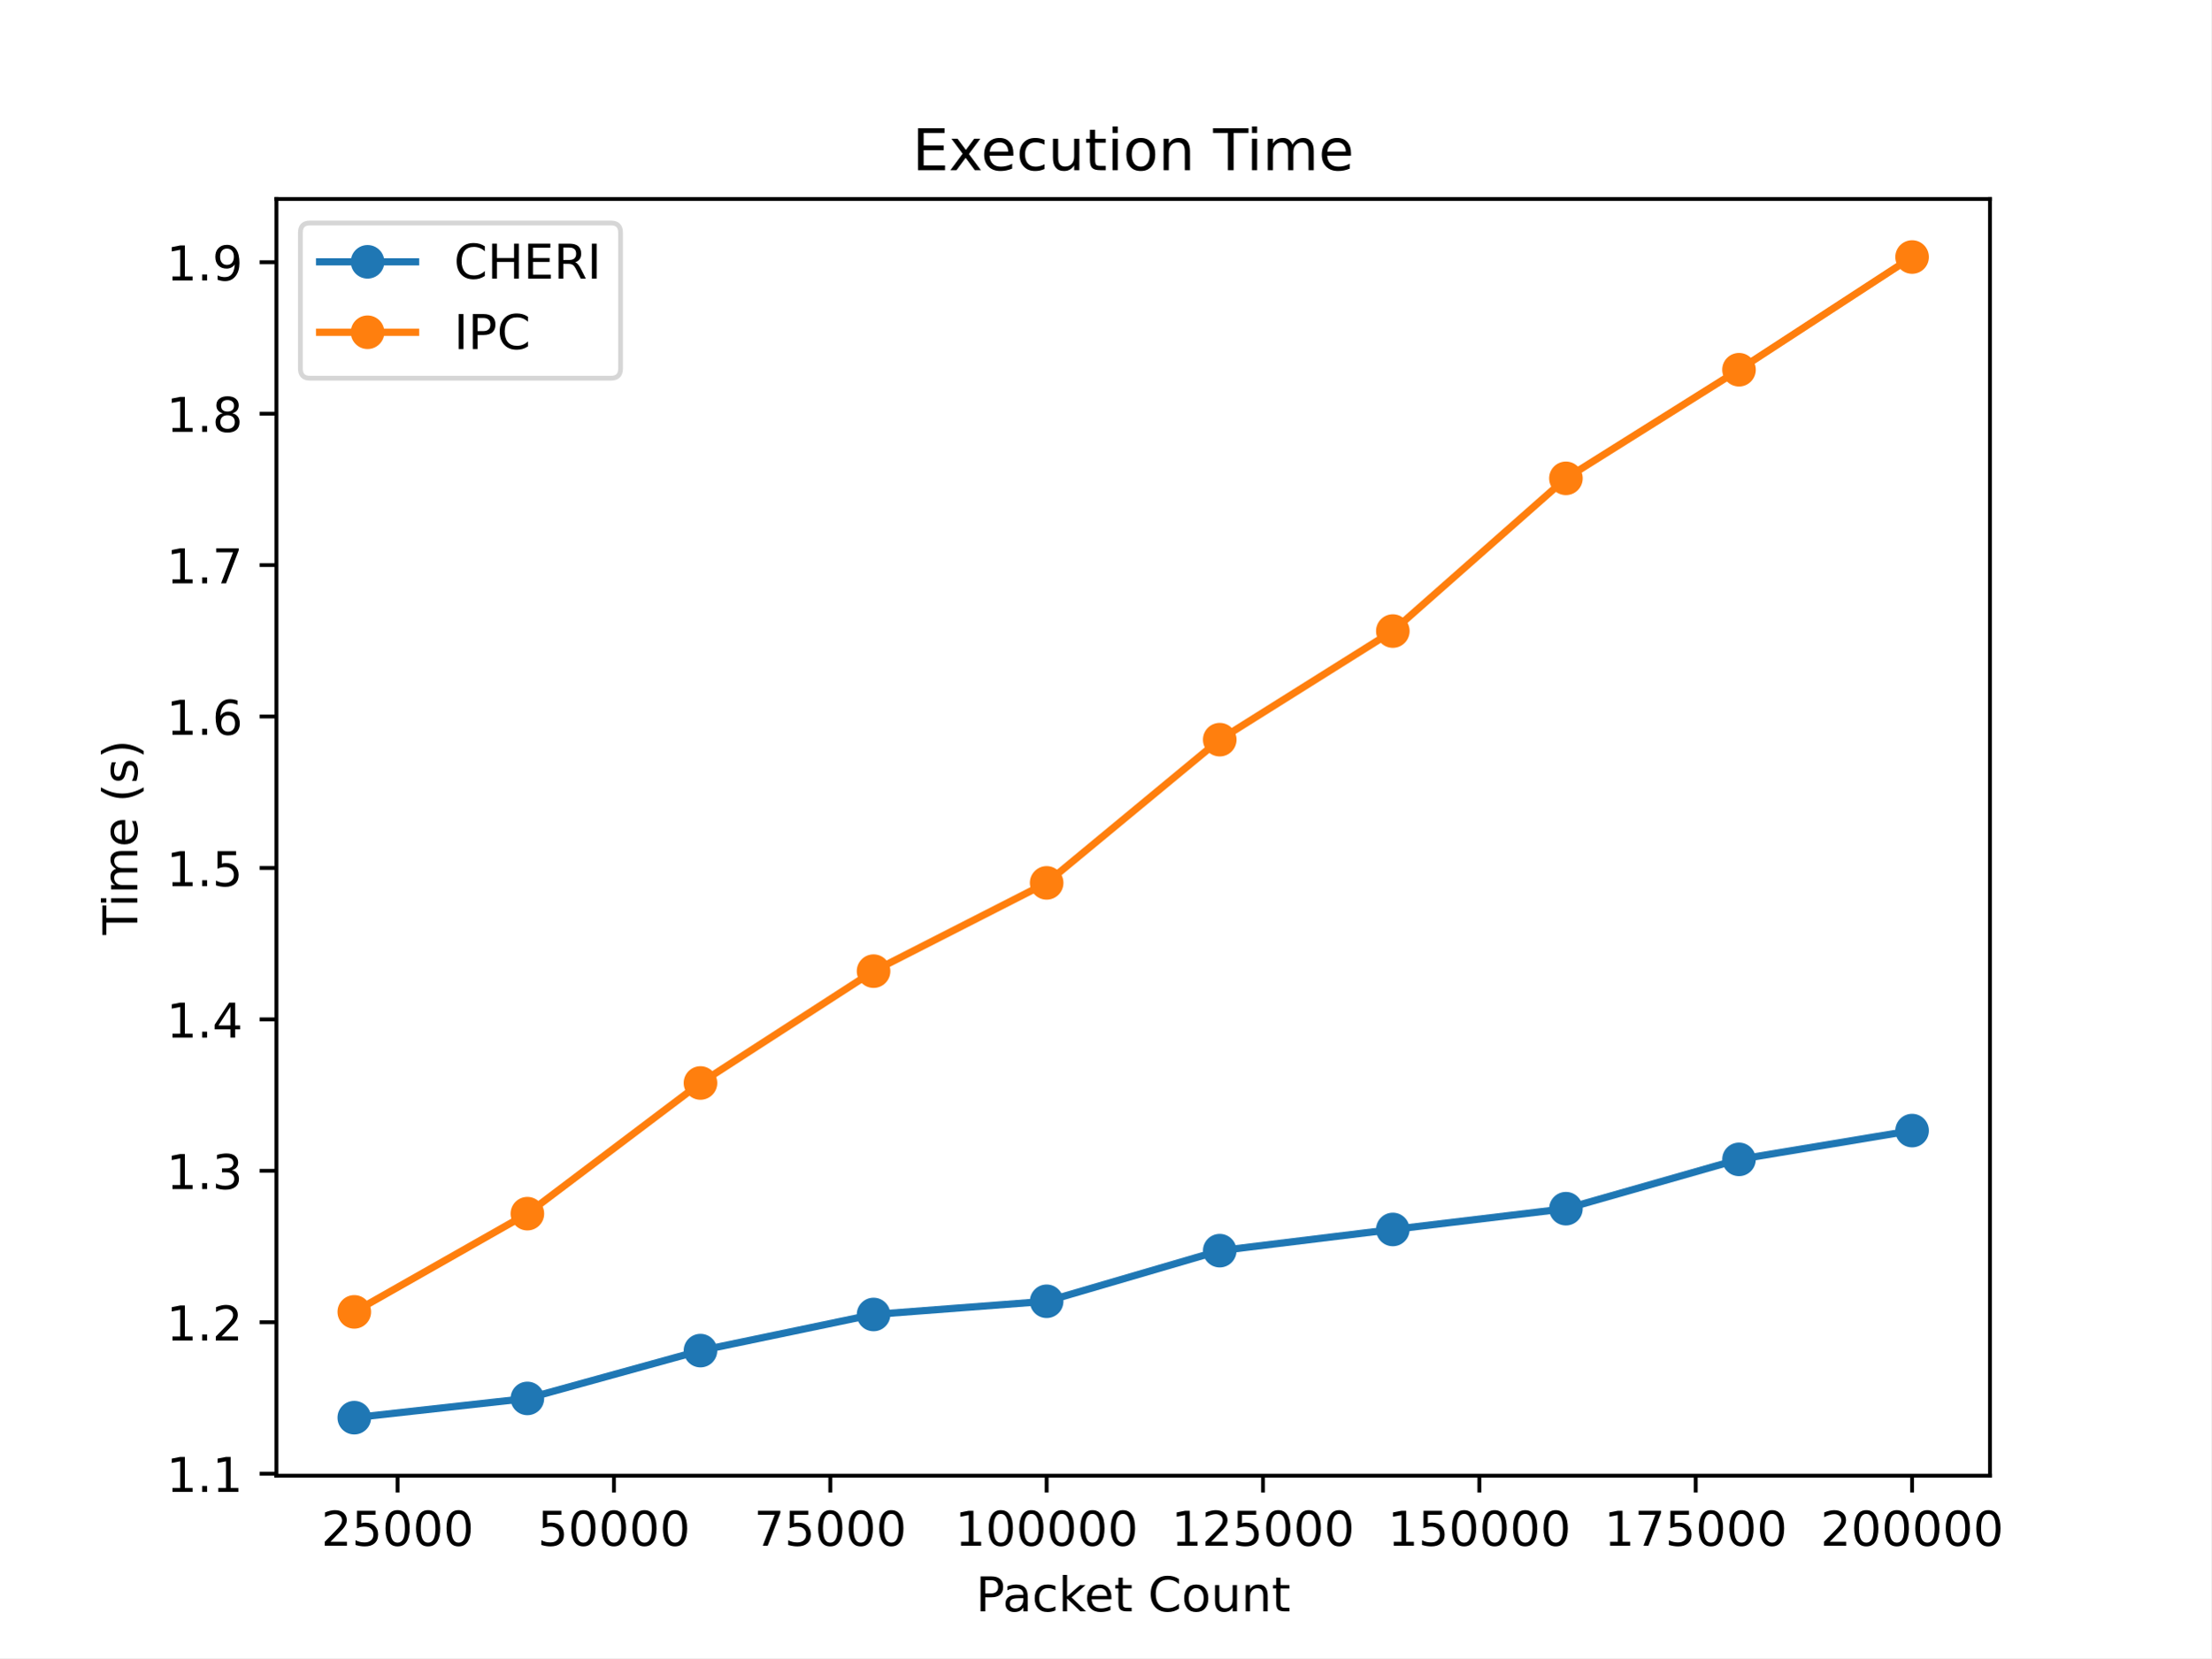
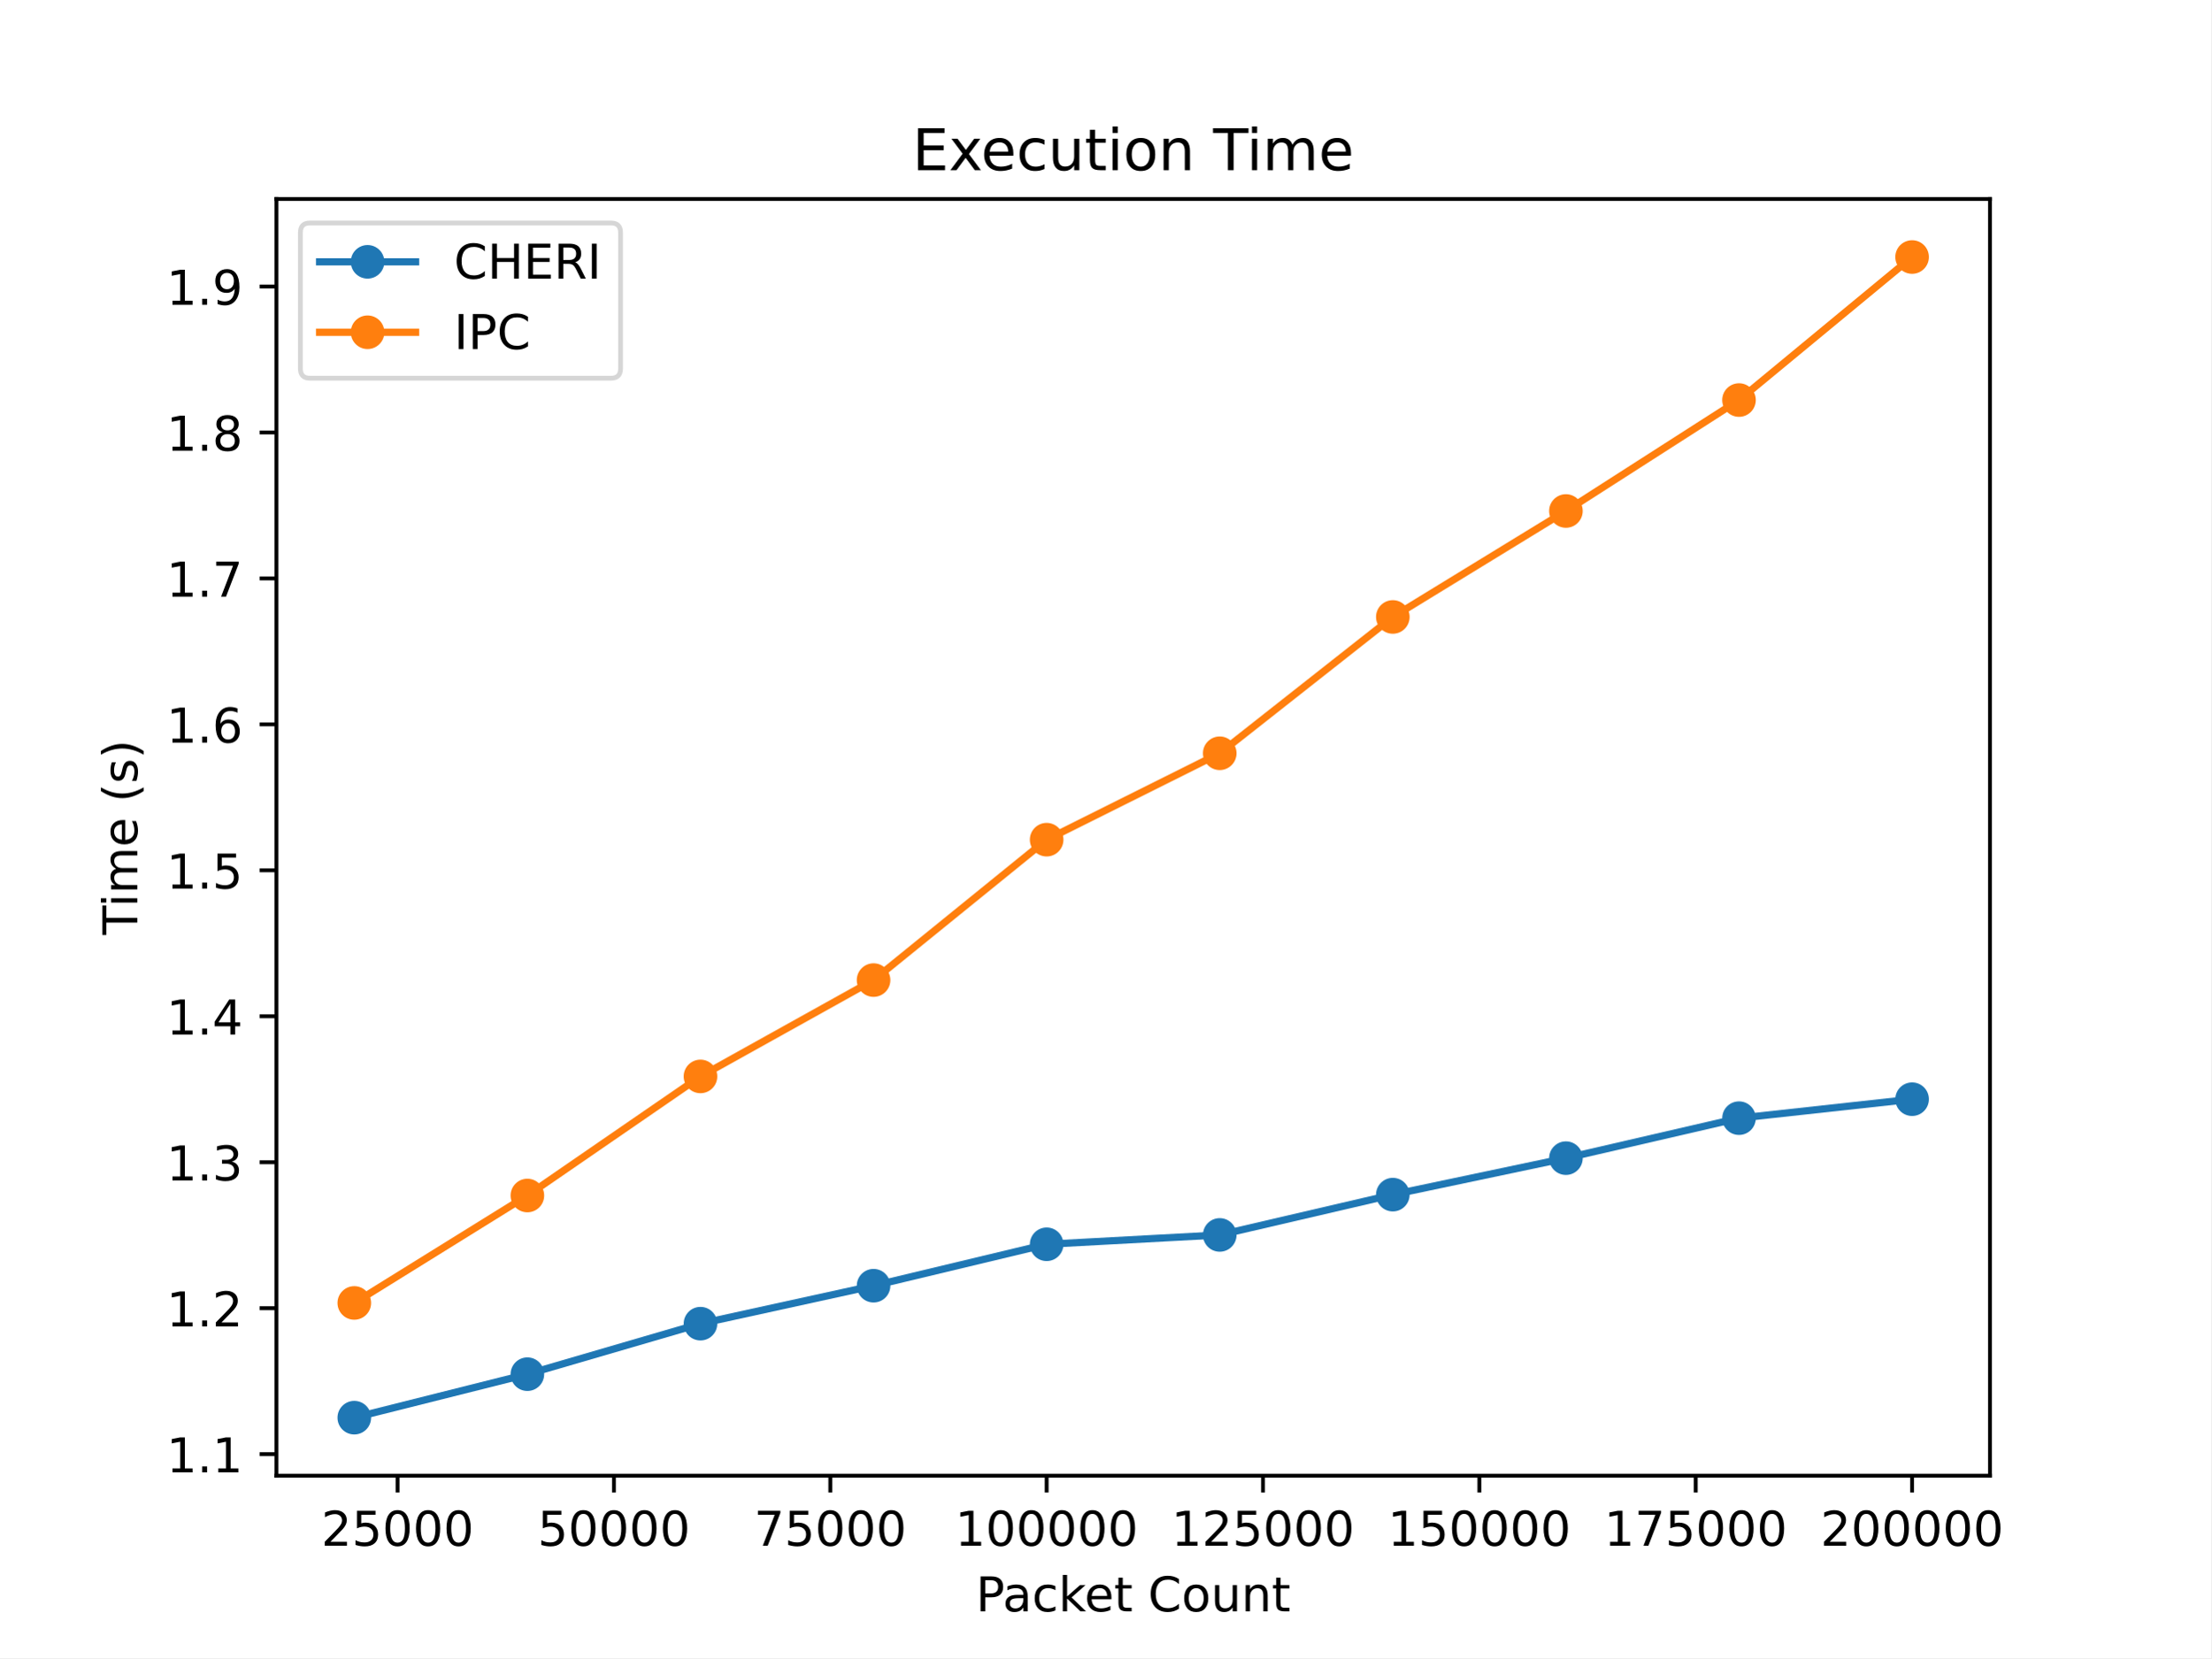
<svg xmlns="http://www.w3.org/2000/svg" xmlns:xlink="http://www.w3.org/1999/xlink" height="345.6pt" version="1.1" viewBox="0 0 460.8 345.6" width="460.8pt">
  <defs>
    <style type="text/css">*{stroke-linecap:butt;stroke-linejoin:round;}</style>
  </defs>
  <g id="figure_1">
    <g id="patch_1">
      <path d="M 0 345.6  L 460.8 345.6  L 460.8 0  L 0 0  z " style="fill:#ffffff;" />
    </g>
    <g id="axes_1">
      <g id="patch_2">
        <path d="M 57.6 307.584  L 414.72 307.584  L 414.72 41.472  L 57.6 41.472  z " style="fill:#ffffff;" />
      </g>
      <g id="matplotlib.axis_1">
        <g id="xtick_1">
          <g id="line2d_1">
            <defs>
-               <path d="M 0 0  L 0 3.5  " id="m4b63c10cb5" style="stroke:#000000;stroke-width:0.8;" />
+               <path d="M 0 0  L 0 3.5  " id="m9753f04a75" style="stroke:#000000;stroke-width:0.8;" />
            </defs>
            <g>
-               <use style="stroke:#000000;stroke-width:0.8;" x="82.851" xlink:href="#m4b63c10cb5" y="307.584" />
+               <use style="stroke:#000000;stroke-width:0.8;" x="82.851" xlink:href="#m9753f04a75" y="307.584" />
            </g>
          </g>
          <g id="text_1">
            <g transform="translate(66.94466 322.1824)scale(0.1 -0.1)">
              <defs>
                <path d="M 1228 531  L 3431 531  L 3431 0  L 469 0  L 469 531  Q 828 903 1448 1529  Q 2069 2156 2228 2338  Q 2531 2678 2651 2914  Q 2772 3150 2772 3378  Q 2772 3750 2511 3984  Q 2250 4219 1831 4219  Q 1534 4219 1204 4116  Q 875 4013 500 3803  L 500 4441  Q 881 4594 1212 4672  Q 1544 4750 1819 4750  Q 2544 4750 2975 4387  Q 3406 4025 3406 3419  Q 3406 3131 3298 2873  Q 3191 2616 2906 2266  Q 2828 2175 2409 1742  Q 1991 1309 1228 531  z " id="DejaVuSans-32" transform="scale(0.015625)" />
                <path d="M 691 4666  L 3169 4666  L 3169 4134  L 1269 4134  L 1269 2991  Q 1406 3038 1543 3061  Q 1681 3084 1819 3084  Q 2600 3084 3056 2656  Q 3513 2228 3513 1497  Q 3513 744 3044 326  Q 2575 -91 1722 -91  Q 1428 -91 1123 -41  Q 819 9 494 109  L 494 744  Q 775 591 1075 516  Q 1375 441 1709 441  Q 2250 441 2565 725  Q 2881 1009 2881 1497  Q 2881 1984 2565 2268  Q 2250 2553 1709 2553  Q 1456 2553 1204 2497  Q 953 2441 691 2322  L 691 4666  z " id="DejaVuSans-35" transform="scale(0.015625)" />
                <path d="M 2034 4250  Q 1547 4250 1301 3770  Q 1056 3291 1056 2328  Q 1056 1369 1301 889  Q 1547 409 2034 409  Q 2525 409 2770 889  Q 3016 1369 3016 2328  Q 3016 3291 2770 3770  Q 2525 4250 2034 4250  z M 2034 4750  Q 2819 4750 3233 4129  Q 3647 3509 3647 2328  Q 3647 1150 3233 529  Q 2819 -91 2034 -91  Q 1250 -91 836 529  Q 422 1150 422 2328  Q 422 3509 836 4129  Q 1250 4750 2034 4750  z " id="DejaVuSans-30" transform="scale(0.015625)" />
              </defs>
              <use xlink:href="#DejaVuSans-32" />
              <use x="63.623" xlink:href="#DejaVuSans-35" />
              <use x="127.246" xlink:href="#DejaVuSans-30" />
              <use x="190.869" xlink:href="#DejaVuSans-30" />
              <use x="254.492" xlink:href="#DejaVuSans-30" />
            </g>
          </g>
        </g>
        <g id="xtick_2">
          <g id="line2d_2">
            <g>
-               <use style="stroke:#000000;stroke-width:0.8;" x="127.942" xlink:href="#m4b63c10cb5" y="307.584" />
+               <use style="stroke:#000000;stroke-width:0.8;" x="127.942" xlink:href="#m9753f04a75" y="307.584" />
            </g>
          </g>
          <g id="text_2">
            <g transform="translate(112.0356 322.1824)scale(0.1 -0.1)">
              <use xlink:href="#DejaVuSans-35" />
              <use x="63.623" xlink:href="#DejaVuSans-30" />
              <use x="127.246" xlink:href="#DejaVuSans-30" />
              <use x="190.869" xlink:href="#DejaVuSans-30" />
              <use x="254.492" xlink:href="#DejaVuSans-30" />
            </g>
          </g>
        </g>
        <g id="xtick_3">
          <g id="line2d_3">
            <g>
-               <use style="stroke:#000000;stroke-width:0.8;" x="173.033" xlink:href="#m4b63c10cb5" y="307.584" />
+               <use style="stroke:#000000;stroke-width:0.8;" x="173.033" xlink:href="#m9753f04a75" y="307.584" />
            </g>
          </g>
          <g id="text_3">
            <g transform="translate(157.1265 322.1824)scale(0.1 -0.1)">
              <defs>
                <path d="M 525 4666  L 3525 4666  L 3525 4397  L 1831 0  L 1172 0  L 2766 4134  L 525 4134  L 525 4666  z " id="DejaVuSans-37" transform="scale(0.015625)" />
              </defs>
              <use xlink:href="#DejaVuSans-37" />
              <use x="63.623" xlink:href="#DejaVuSans-35" />
              <use x="127.246" xlink:href="#DejaVuSans-30" />
              <use x="190.869" xlink:href="#DejaVuSans-30" />
              <use x="254.492" xlink:href="#DejaVuSans-30" />
            </g>
          </g>
        </g>
        <g id="xtick_4">
          <g id="line2d_4">
            <g>
-               <use style="stroke:#000000;stroke-width:0.8;" x="218.124" xlink:href="#m4b63c10cb5" y="307.584" />
+               <use style="stroke:#000000;stroke-width:0.8;" x="218.124" xlink:href="#m9753f04a75" y="307.584" />
            </g>
          </g>
          <g id="text_4">
            <g transform="translate(199.0361 322.1824)scale(0.1 -0.1)">
              <defs>
                <path d="M 794 531  L 1825 531  L 1825 4091  L 703 3866  L 703 4441  L 1819 4666  L 2450 4666  L 2450 531  L 3481 531  L 3481 0  L 794 0  L 794 531  z " id="DejaVuSans-31" transform="scale(0.015625)" />
              </defs>
              <use xlink:href="#DejaVuSans-31" />
              <use x="63.623" xlink:href="#DejaVuSans-30" />
              <use x="127.246" xlink:href="#DejaVuSans-30" />
              <use x="190.869" xlink:href="#DejaVuSans-30" />
              <use x="254.492" xlink:href="#DejaVuSans-30" />
              <use x="318.115" xlink:href="#DejaVuSans-30" />
            </g>
          </g>
        </g>
        <g id="xtick_5">
          <g id="line2d_5">
            <g>
-               <use style="stroke:#000000;stroke-width:0.8;" x="263.215" xlink:href="#m4b63c10cb5" y="307.584" />
+               <use style="stroke:#000000;stroke-width:0.8;" x="263.215" xlink:href="#m9753f04a75" y="307.584" />
            </g>
          </g>
          <g id="text_5">
            <g transform="translate(244.127 322.1824)scale(0.1 -0.1)">
              <use xlink:href="#DejaVuSans-31" />
              <use x="63.623" xlink:href="#DejaVuSans-32" />
              <use x="127.246" xlink:href="#DejaVuSans-35" />
              <use x="190.869" xlink:href="#DejaVuSans-30" />
              <use x="254.492" xlink:href="#DejaVuSans-30" />
              <use x="318.115" xlink:href="#DejaVuSans-30" />
            </g>
          </g>
        </g>
        <g id="xtick_6">
          <g id="line2d_6">
            <g>
-               <use style="stroke:#000000;stroke-width:0.8;" x="308.305" xlink:href="#m4b63c10cb5" y="307.584" />
+               <use style="stroke:#000000;stroke-width:0.8;" x="308.305" xlink:href="#m9753f04a75" y="307.584" />
            </g>
          </g>
          <g id="text_6">
            <g transform="translate(289.218 322.1824)scale(0.1 -0.1)">
              <use xlink:href="#DejaVuSans-31" />
              <use x="63.623" xlink:href="#DejaVuSans-35" />
              <use x="127.246" xlink:href="#DejaVuSans-30" />
              <use x="190.869" xlink:href="#DejaVuSans-30" />
              <use x="254.492" xlink:href="#DejaVuSans-30" />
              <use x="318.115" xlink:href="#DejaVuSans-30" />
            </g>
          </g>
        </g>
        <g id="xtick_7">
          <g id="line2d_7">
            <g>
-               <use style="stroke:#000000;stroke-width:0.8;" x="353.396" xlink:href="#m4b63c10cb5" y="307.584" />
+               <use style="stroke:#000000;stroke-width:0.8;" x="353.396" xlink:href="#m9753f04a75" y="307.584" />
            </g>
          </g>
          <g id="text_7">
            <g transform="translate(334.3089 322.1824)scale(0.1 -0.1)">
              <use xlink:href="#DejaVuSans-31" />
              <use x="63.623" xlink:href="#DejaVuSans-37" />
              <use x="127.246" xlink:href="#DejaVuSans-35" />
              <use x="190.869" xlink:href="#DejaVuSans-30" />
              <use x="254.492" xlink:href="#DejaVuSans-30" />
              <use x="318.115" xlink:href="#DejaVuSans-30" />
            </g>
          </g>
        </g>
        <g id="xtick_8">
          <g id="line2d_8">
            <g>
-               <use style="stroke:#000000;stroke-width:0.8;" x="398.487" xlink:href="#m4b63c10cb5" y="307.584" />
+               <use style="stroke:#000000;stroke-width:0.8;" x="398.487" xlink:href="#m9753f04a75" y="307.584" />
            </g>
          </g>
          <g id="text_8">
            <g transform="translate(379.3998 322.1824)scale(0.1 -0.1)">
              <use xlink:href="#DejaVuSans-32" />
              <use x="63.623" xlink:href="#DejaVuSans-30" />
              <use x="127.246" xlink:href="#DejaVuSans-30" />
              <use x="190.869" xlink:href="#DejaVuSans-30" />
              <use x="254.492" xlink:href="#DejaVuSans-30" />
              <use x="318.115" xlink:href="#DejaVuSans-30" />
            </g>
          </g>
        </g>
        <g id="text_9">
          <g transform="translate(203.3686 335.8606)scale(0.1 -0.1)">
            <defs>
              <path d="M 1259 4147  L 1259 2394  L 2053 2394  Q 2494 2394 2734 2622  Q 2975 2850 2975 3272  Q 2975 3691 2734 3919  Q 2494 4147 2053 4147  L 1259 4147  z M 628 4666  L 2053 4666  Q 2838 4666 3239 4311  Q 3641 3956 3641 3272  Q 3641 2581 3239 2228  Q 2838 1875 2053 1875  L 1259 1875  L 1259 0  L 628 0  L 628 4666  z " id="DejaVuSans-50" transform="scale(0.015625)" />
              <path d="M 2194 1759  Q 1497 1759 1228 1600  Q 959 1441 959 1056  Q 959 750 1161 570  Q 1363 391 1709 391  Q 2188 391 2477 730  Q 2766 1069 2766 1631  L 2766 1759  L 2194 1759  z M 3341 1997  L 3341 0  L 2766 0  L 2766 531  Q 2569 213 2275 61  Q 1981 -91 1556 -91  Q 1019 -91 701 211  Q 384 513 384 1019  Q 384 1609 779 1909  Q 1175 2209 1959 2209  L 2766 2209  L 2766 2266  Q 2766 2663 2505 2880  Q 2244 3097 1772 3097  Q 1472 3097 1187 3025  Q 903 2953 641 2809  L 641 3341  Q 956 3463 1253 3523  Q 1550 3584 1831 3584  Q 2591 3584 2966 3190  Q 3341 2797 3341 1997  z " id="DejaVuSans-61" transform="scale(0.015625)" />
              <path d="M 3122 3366  L 3122 2828  Q 2878 2963 2633 3030  Q 2388 3097 2138 3097  Q 1578 3097 1268 2742  Q 959 2388 959 1747  Q 959 1106 1268 751  Q 1578 397 2138 397  Q 2388 397 2633 464  Q 2878 531 3122 666  L 3122 134  Q 2881 22 2623 -34  Q 2366 -91 2075 -91  Q 1284 -91 818 406  Q 353 903 353 1747  Q 353 2603 823 3093  Q 1294 3584 2113 3584  Q 2378 3584 2631 3529  Q 2884 3475 3122 3366  z " id="DejaVuSans-63" transform="scale(0.015625)" />
              <path d="M 581 4863  L 1159 4863  L 1159 1991  L 2875 3500  L 3609 3500  L 1753 1863  L 3688 0  L 2938 0  L 1159 1709  L 1159 0  L 581 0  L 581 4863  z " id="DejaVuSans-6b" transform="scale(0.015625)" />
              <path d="M 3597 1894  L 3597 1613  L 953 1613  Q 991 1019 1311 708  Q 1631 397 2203 397  Q 2534 397 2845 478  Q 3156 559 3463 722  L 3463 178  Q 3153 47 2828 -22  Q 2503 -91 2169 -91  Q 1331 -91 842 396  Q 353 884 353 1716  Q 353 2575 817 3079  Q 1281 3584 2069 3584  Q 2775 3584 3186 3129  Q 3597 2675 3597 1894  z M 3022 2063  Q 3016 2534 2758 2815  Q 2500 3097 2075 3097  Q 1594 3097 1305 2825  Q 1016 2553 972 2059  L 3022 2063  z " id="DejaVuSans-65" transform="scale(0.015625)" />
              <path d="M 1172 4494  L 1172 3500  L 2356 3500  L 2356 3053  L 1172 3053  L 1172 1153  Q 1172 725 1289 603  Q 1406 481 1766 481  L 2356 481  L 2356 0  L 1766 0  Q 1100 0 847 248  Q 594 497 594 1153  L 594 3053  L 172 3053  L 172 3500  L 594 3500  L 594 4494  L 1172 4494  z " id="DejaVuSans-74" transform="scale(0.015625)" />
              <path id="DejaVuSans-20" transform="scale(0.015625)" />
              <path d="M 4122 4306  L 4122 3641  Q 3803 3938 3442 4084  Q 3081 4231 2675 4231  Q 1875 4231 1450 3742  Q 1025 3253 1025 2328  Q 1025 1406 1450 917  Q 1875 428 2675 428  Q 3081 428 3442 575  Q 3803 722 4122 1019  L 4122 359  Q 3791 134 3420 21  Q 3050 -91 2638 -91  Q 1578 -91 968 557  Q 359 1206 359 2328  Q 359 3453 968 4101  Q 1578 4750 2638 4750  Q 3056 4750 3426 4639  Q 3797 4528 4122 4306  z " id="DejaVuSans-43" transform="scale(0.015625)" />
              <path d="M 1959 3097  Q 1497 3097 1228 2736  Q 959 2375 959 1747  Q 959 1119 1226 758  Q 1494 397 1959 397  Q 2419 397 2687 759  Q 2956 1122 2956 1747  Q 2956 2369 2687 2733  Q 2419 3097 1959 3097  z M 1959 3584  Q 2709 3584 3137 3096  Q 3566 2609 3566 1747  Q 3566 888 3137 398  Q 2709 -91 1959 -91  Q 1206 -91 779 398  Q 353 888 353 1747  Q 353 2609 779 3096  Q 1206 3584 1959 3584  z " id="DejaVuSans-6f" transform="scale(0.015625)" />
              <path d="M 544 1381  L 544 3500  L 1119 3500  L 1119 1403  Q 1119 906 1312 657  Q 1506 409 1894 409  Q 2359 409 2629 706  Q 2900 1003 2900 1516  L 2900 3500  L 3475 3500  L 3475 0  L 2900 0  L 2900 538  Q 2691 219 2414 64  Q 2138 -91 1772 -91  Q 1169 -91 856 284  Q 544 659 544 1381  z M 1991 3584  L 1991 3584  z " id="DejaVuSans-75" transform="scale(0.015625)" />
              <path d="M 3513 2113  L 3513 0  L 2938 0  L 2938 2094  Q 2938 2591 2744 2837  Q 2550 3084 2163 3084  Q 1697 3084 1428 2787  Q 1159 2491 1159 1978  L 1159 0  L 581 0  L 581 3500  L 1159 3500  L 1159 2956  Q 1366 3272 1645 3428  Q 1925 3584 2291 3584  Q 2894 3584 3203 3211  Q 3513 2838 3513 2113  z " id="DejaVuSans-6e" transform="scale(0.015625)" />
            </defs>
            <use xlink:href="#DejaVuSans-50" />
            <use x="55.803" xlink:href="#DejaVuSans-61" />
            <use x="117.082" xlink:href="#DejaVuSans-63" />
            <use x="172.062" xlink:href="#DejaVuSans-6b" />
            <use x="226.348" xlink:href="#DejaVuSans-65" />
            <use x="287.871" xlink:href="#DejaVuSans-74" />
            <use x="327.08" xlink:href="#DejaVuSans-20" />
            <use x="358.867" xlink:href="#DejaVuSans-43" />
            <use x="428.691" xlink:href="#DejaVuSans-6f" />
            <use x="489.873" xlink:href="#DejaVuSans-75" />
            <use x="553.252" xlink:href="#DejaVuSans-6e" />
            <use x="616.631" xlink:href="#DejaVuSans-74" />
          </g>
        </g>
      </g>
      <g id="matplotlib.axis_2">
        <g id="ytick_1">
          <g id="line2d_9">
            <defs>
-               <path d="M 0 0  L -3.5 0  " id="md351208feb" style="stroke:#000000;stroke-width:0.8;" />
+               <path d="M 0 0  L -3.5 0  " id="m6d1c9b47e2" style="stroke:#000000;stroke-width:0.8;" />
            </defs>
            <g>
-               <use style="stroke:#000000;stroke-width:0.8;" x="57.6" xlink:href="#md351208feb" y="307.167" />
+               <use style="stroke:#000000;stroke-width:0.8;" x="57.6" xlink:href="#m6d1c9b47e2" y="303.094" />
            </g>
          </g>
          <g id="text_10">
-             <g transform="translate(34.69687 310.9661)scale(0.1 -0.1)">
+             <g transform="translate(34.69687 306.8929)scale(0.1 -0.1)">
              <defs>
                <path d="M 684 794  L 1344 794  L 1344 0  L 684 0  L 684 794  z " id="DejaVuSans-2e" transform="scale(0.015625)" />
              </defs>
              <use xlink:href="#DejaVuSans-31" />
              <use x="63.623" xlink:href="#DejaVuSans-2e" />
              <use x="95.41" xlink:href="#DejaVuSans-31" />
            </g>
          </g>
        </g>
        <g id="ytick_2">
          <g id="line2d_10">
            <g>
-               <use style="stroke:#000000;stroke-width:0.8;" x="57.6" xlink:href="#md351208feb" y="275.602" />
+               <use style="stroke:#000000;stroke-width:0.8;" x="57.6" xlink:href="#m6d1c9b47e2" y="272.671" />
            </g>
          </g>
          <g id="text_11">
-             <g transform="translate(34.69687 279.4015)scale(0.1 -0.1)">
+             <g transform="translate(34.69687 276.4703)scale(0.1 -0.1)">
              <use xlink:href="#DejaVuSans-31" />
              <use x="63.623" xlink:href="#DejaVuSans-2e" />
              <use x="95.41" xlink:href="#DejaVuSans-32" />
            </g>
          </g>
        </g>
        <g id="ytick_3">
          <g id="line2d_11">
            <g>
-               <use style="stroke:#000000;stroke-width:0.8;" x="57.6" xlink:href="#md351208feb" y="244.038" />
+               <use style="stroke:#000000;stroke-width:0.8;" x="57.6" xlink:href="#m6d1c9b47e2" y="242.249" />
            </g>
          </g>
          <g id="text_12">
-             <g transform="translate(34.69687 247.8369)scale(0.1 -0.1)">
+             <g transform="translate(34.69687 246.0478)scale(0.1 -0.1)">
              <defs>
                <path d="M 2597 2516  Q 3050 2419 3304 2112  Q 3559 1806 3559 1356  Q 3559 666 3084 287  Q 2609 -91 1734 -91  Q 1441 -91 1130 -33  Q 819 25 488 141  L 488 750  Q 750 597 1062 519  Q 1375 441 1716 441  Q 2309 441 2620 675  Q 2931 909 2931 1356  Q 2931 1769 2642 2001  Q 2353 2234 1838 2234  L 1294 2234  L 1294 2753  L 1863 2753  Q 2328 2753 2575 2939  Q 2822 3125 2822 3475  Q 2822 3834 2567 4026  Q 2313 4219 1838 4219  Q 1578 4219 1281 4162  Q 984 4106 628 3988  L 628 4550  Q 988 4650 1302 4700  Q 1616 4750 1894 4750  Q 2613 4750 3031 4423  Q 3450 4097 3450 3541  Q 3450 3153 3228 2886  Q 3006 2619 2597 2516  z " id="DejaVuSans-33" transform="scale(0.015625)" />
              </defs>
              <use xlink:href="#DejaVuSans-31" />
              <use x="63.623" xlink:href="#DejaVuSans-2e" />
              <use x="95.41" xlink:href="#DejaVuSans-33" />
            </g>
          </g>
        </g>
        <g id="ytick_4">
          <g id="line2d_12">
            <g>
-               <use style="stroke:#000000;stroke-width:0.8;" x="57.6" xlink:href="#md351208feb" y="212.473" />
+               <use style="stroke:#000000;stroke-width:0.8;" x="57.6" xlink:href="#m6d1c9b47e2" y="211.826" />
            </g>
          </g>
          <g id="text_13">
-             <g transform="translate(34.69687 216.2724)scale(0.1 -0.1)">
+             <g transform="translate(34.69687 215.6252)scale(0.1 -0.1)">
              <defs>
                <path d="M 2419 4116  L 825 1625  L 2419 1625  L 2419 4116  z M 2253 4666  L 3047 4666  L 3047 1625  L 3713 1625  L 3713 1100  L 3047 1100  L 3047 0  L 2419 0  L 2419 1100  L 313 1100  L 313 1709  L 2253 4666  z " id="DejaVuSans-34" transform="scale(0.015625)" />
              </defs>
              <use xlink:href="#DejaVuSans-31" />
              <use x="63.623" xlink:href="#DejaVuSans-2e" />
              <use x="95.41" xlink:href="#DejaVuSans-34" />
            </g>
          </g>
        </g>
        <g id="ytick_5">
          <g id="line2d_13">
            <g>
-               <use style="stroke:#000000;stroke-width:0.8;" x="57.6" xlink:href="#md351208feb" y="180.909" />
+               <use style="stroke:#000000;stroke-width:0.8;" x="57.6" xlink:href="#m6d1c9b47e2" y="181.403" />
            </g>
          </g>
          <g id="text_14">
-             <g transform="translate(34.69687 184.7078)scale(0.1 -0.1)">
+             <g transform="translate(34.69687 185.2027)scale(0.1 -0.1)">
              <use xlink:href="#DejaVuSans-31" />
              <use x="63.623" xlink:href="#DejaVuSans-2e" />
              <use x="95.41" xlink:href="#DejaVuSans-35" />
            </g>
          </g>
        </g>
        <g id="ytick_6">
          <g id="line2d_14">
            <g>
-               <use style="stroke:#000000;stroke-width:0.8;" x="57.6" xlink:href="#md351208feb" y="149.344" />
+               <use style="stroke:#000000;stroke-width:0.8;" x="57.6" xlink:href="#m6d1c9b47e2" y="150.981" />
            </g>
          </g>
          <g id="text_15">
-             <g transform="translate(34.69687 153.1432)scale(0.1 -0.1)">
+             <g transform="translate(34.69687 154.7802)scale(0.1 -0.1)">
              <defs>
                <path d="M 2113 2584  Q 1688 2584 1439 2293  Q 1191 2003 1191 1497  Q 1191 994 1439 701  Q 1688 409 2113 409  Q 2538 409 2786 701  Q 3034 994 3034 1497  Q 3034 2003 2786 2293  Q 2538 2584 2113 2584  z M 3366 4563  L 3366 3988  Q 3128 4100 2886 4159  Q 2644 4219 2406 4219  Q 1781 4219 1451 3797  Q 1122 3375 1075 2522  Q 1259 2794 1537 2939  Q 1816 3084 2150 3084  Q 2853 3084 3261 2657  Q 3669 2231 3669 1497  Q 3669 778 3244 343  Q 2819 -91 2113 -91  Q 1303 -91 875 529  Q 447 1150 447 2328  Q 447 3434 972 4092  Q 1497 4750 2381 4750  Q 2619 4750 2861 4703  Q 3103 4656 3366 4563  z " id="DejaVuSans-36" transform="scale(0.015625)" />
              </defs>
              <use xlink:href="#DejaVuSans-31" />
              <use x="63.623" xlink:href="#DejaVuSans-2e" />
              <use x="95.41" xlink:href="#DejaVuSans-36" />
            </g>
          </g>
        </g>
        <g id="ytick_7">
          <g id="line2d_15">
            <g>
-               <use style="stroke:#000000;stroke-width:0.8;" x="57.6" xlink:href="#md351208feb" y="117.779" />
+               <use style="stroke:#000000;stroke-width:0.8;" x="57.6" xlink:href="#m6d1c9b47e2" y="120.558" />
            </g>
          </g>
          <g id="text_16">
-             <g transform="translate(34.69687 121.5786)scale(0.1 -0.1)">
+             <g transform="translate(34.69687 124.3576)scale(0.1 -0.1)">
              <use xlink:href="#DejaVuSans-31" />
              <use x="63.623" xlink:href="#DejaVuSans-2e" />
              <use x="95.41" xlink:href="#DejaVuSans-37" />
            </g>
          </g>
        </g>
        <g id="ytick_8">
          <g id="line2d_16">
            <g>
-               <use style="stroke:#000000;stroke-width:0.8;" x="57.6" xlink:href="#md351208feb" y="86.215" />
+               <use style="stroke:#000000;stroke-width:0.8;" x="57.6" xlink:href="#m6d1c9b47e2" y="90.136" />
            </g>
          </g>
          <g id="text_17">
-             <g transform="translate(34.69687 90.01402)scale(0.1 -0.1)">
+             <g transform="translate(34.69687 93.93511)scale(0.1 -0.1)">
              <defs>
                <path d="M 2034 2216  Q 1584 2216 1326 1975  Q 1069 1734 1069 1313  Q 1069 891 1326 650  Q 1584 409 2034 409  Q 2484 409 2743 651  Q 3003 894 3003 1313  Q 3003 1734 2745 1975  Q 2488 2216 2034 2216  z M 1403 2484  Q 997 2584 770 2862  Q 544 3141 544 3541  Q 544 4100 942 4425  Q 1341 4750 2034 4750  Q 2731 4750 3128 4425  Q 3525 4100 3525 3541  Q 3525 3141 3298 2862  Q 3072 2584 2669 2484  Q 3125 2378 3379 2068  Q 3634 1759 3634 1313  Q 3634 634 3220 271  Q 2806 -91 2034 -91  Q 1263 -91 848 271  Q 434 634 434 1313  Q 434 1759 690 2068  Q 947 2378 1403 2484  z M 1172 3481  Q 1172 3119 1398 2916  Q 1625 2713 2034 2713  Q 2441 2713 2670 2916  Q 2900 3119 2900 3481  Q 2900 3844 2670 4047  Q 2441 4250 2034 4250  Q 1625 4250 1398 4047  Q 1172 3844 1172 3481  z " id="DejaVuSans-38" transform="scale(0.015625)" />
              </defs>
              <use xlink:href="#DejaVuSans-31" />
              <use x="63.623" xlink:href="#DejaVuSans-2e" />
              <use x="95.41" xlink:href="#DejaVuSans-38" />
            </g>
          </g>
        </g>
        <g id="ytick_9">
          <g id="line2d_17">
            <g>
-               <use style="stroke:#000000;stroke-width:0.8;" x="57.6" xlink:href="#md351208feb" y="54.65" />
+               <use style="stroke:#000000;stroke-width:0.8;" x="57.6" xlink:href="#m6d1c9b47e2" y="59.713" />
            </g>
          </g>
          <g id="text_18">
-             <g transform="translate(34.69687 58.44943)scale(0.1 -0.1)">
+             <g transform="translate(34.69687 63.51257)scale(0.1 -0.1)">
              <defs>
                <path d="M 703 97  L 703 672  Q 941 559 1184 500  Q 1428 441 1663 441  Q 2288 441 2617 861  Q 2947 1281 2994 2138  Q 2813 1869 2534 1725  Q 2256 1581 1919 1581  Q 1219 1581 811 2004  Q 403 2428 403 3163  Q 403 3881 828 4315  Q 1253 4750 1959 4750  Q 2769 4750 3195 4129  Q 3622 3509 3622 2328  Q 3622 1225 3098 567  Q 2575 -91 1691 -91  Q 1453 -91 1209 -44  Q 966 3 703 97  z M 1959 2075  Q 2384 2075 2632 2365  Q 2881 2656 2881 3163  Q 2881 3666 2632 3958  Q 2384 4250 1959 4250  Q 1534 4250 1286 3958  Q 1038 3666 1038 3163  Q 1038 2656 1286 2365  Q 1534 2075 1959 2075  z " id="DejaVuSans-39" transform="scale(0.015625)" />
              </defs>
              <use xlink:href="#DejaVuSans-31" />
              <use x="63.623" xlink:href="#DejaVuSans-2e" />
              <use x="95.41" xlink:href="#DejaVuSans-39" />
            </g>
          </g>
        </g>
        <g id="text_19">
          <g transform="translate(28.61719 194.8569)rotate(-90)scale(0.1 -0.1)">
            <defs>
              <path d="M -19 4666  L 3928 4666  L 3928 4134  L 2272 4134  L 2272 0  L 1638 0  L 1638 4134  L -19 4134  L -19 4666  z " id="DejaVuSans-54" transform="scale(0.015625)" />
              <path d="M 603 3500  L 1178 3500  L 1178 0  L 603 0  L 603 3500  z M 603 4863  L 1178 4863  L 1178 4134  L 603 4134  L 603 4863  z " id="DejaVuSans-69" transform="scale(0.015625)" />
              <path d="M 3328 2828  Q 3544 3216 3844 3400  Q 4144 3584 4550 3584  Q 5097 3584 5394 3201  Q 5691 2819 5691 2113  L 5691 0  L 5113 0  L 5113 2094  Q 5113 2597 4934 2840  Q 4756 3084 4391 3084  Q 3944 3084 3684 2787  Q 3425 2491 3425 1978  L 3425 0  L 2847 0  L 2847 2094  Q 2847 2600 2669 2842  Q 2491 3084 2119 3084  Q 1678 3084 1418 2786  Q 1159 2488 1159 1978  L 1159 0  L 581 0  L 581 3500  L 1159 3500  L 1159 2956  Q 1356 3278 1631 3431  Q 1906 3584 2284 3584  Q 2666 3584 2933 3390  Q 3200 3197 3328 2828  z " id="DejaVuSans-6d" transform="scale(0.015625)" />
              <path d="M 1984 4856  Q 1566 4138 1362 3434  Q 1159 2731 1159 2009  Q 1159 1288 1364 580  Q 1569 -128 1984 -844  L 1484 -844  Q 1016 -109 783 600  Q 550 1309 550 2009  Q 550 2706 781 3412  Q 1013 4119 1484 4856  L 1984 4856  z " id="DejaVuSans-28" transform="scale(0.015625)" />
              <path d="M 2834 3397  L 2834 2853  Q 2591 2978 2328 3040  Q 2066 3103 1784 3103  Q 1356 3103 1142 2972  Q 928 2841 928 2578  Q 928 2378 1081 2264  Q 1234 2150 1697 2047  L 1894 2003  Q 2506 1872 2764 1633  Q 3022 1394 3022 966  Q 3022 478 2636 193  Q 2250 -91 1575 -91  Q 1294 -91 989 -36  Q 684 19 347 128  L 347 722  Q 666 556 975 473  Q 1284 391 1588 391  Q 1994 391 2212 530  Q 2431 669 2431 922  Q 2431 1156 2273 1281  Q 2116 1406 1581 1522  L 1381 1569  Q 847 1681 609 1914  Q 372 2147 372 2553  Q 372 3047 722 3315  Q 1072 3584 1716 3584  Q 2034 3584 2315 3537  Q 2597 3491 2834 3397  z " id="DejaVuSans-73" transform="scale(0.015625)" />
              <path d="M 513 4856  L 1013 4856  Q 1481 4119 1714 3412  Q 1947 2706 1947 2009  Q 1947 1309 1714 600  Q 1481 -109 1013 -844  L 513 -844  Q 928 -128 1133 580  Q 1338 1288 1338 2009  Q 1338 2731 1133 3434  Q 928 4138 513 4856  z " id="DejaVuSans-29" transform="scale(0.015625)" />
            </defs>
            <use xlink:href="#DejaVuSans-54" />
            <use x="57.959" xlink:href="#DejaVuSans-69" />
            <use x="85.742" xlink:href="#DejaVuSans-6d" />
            <use x="183.154" xlink:href="#DejaVuSans-65" />
            <use x="244.678" xlink:href="#DejaVuSans-20" />
            <use x="276.465" xlink:href="#DejaVuSans-28" />
            <use x="315.479" xlink:href="#DejaVuSans-73" />
            <use x="367.578" xlink:href="#DejaVuSans-29" />
          </g>
        </g>
      </g>
      <g id="line2d_18">
-         <path clip-path="url(#pbf35368775)" d="M 73.833 295.488  L 109.905 291.475  L 145.978 281.509  L 182.051 273.979  L 218.124 271.228  L 254.196 260.677  L 290.269 256.258  L 326.342 251.929  L 362.415 241.648  L 398.487 235.651  " style="fill:none;stroke:#1f77b4;stroke-linecap:square;stroke-width:1.5;" />
+         <path clip-path="url(#p34f359c90c)" d="M 73.833 295.488  L 109.905 286.422  L 145.978 275.896  L 182.051 267.986  L 218.124 259.346  L 254.196 257.399  L 290.269 249.002  L 326.342 241.397  L 362.415 233.061  L 398.487 229.106  " style="fill:none;stroke:#1f77b4;stroke-linecap:square;stroke-width:1.5;" />
        <defs>
-           <path d="M 0 3  C 0.796 3 1.559 2.684 2.121 2.121  C 2.684 1.559 3 0.796 3 0  C 3 -0.796 2.684 -1.559 2.121 -2.121  C 1.559 -2.684 0.796 -3 0 -3  C -0.796 -3 -1.559 -2.684 -2.121 -2.121  C -2.684 -1.559 -3 -0.796 -3 0  C -3 0.796 -2.684 1.559 -2.121 2.121  C -1.559 2.684 -0.796 3 0 3  z " id="m85c47159c4" style="stroke:#1f77b4;" />
+           <path d="M 0 3  C 0.796 3 1.559 2.684 2.121 2.121  C 2.684 1.559 3 0.796 3 0  C 3 -0.796 2.684 -1.559 2.121 -2.121  C 1.559 -2.684 0.796 -3 0 -3  C -0.796 -3 -1.559 -2.684 -2.121 -2.121  C -2.684 -1.559 -3 -0.796 -3 0  C -3 0.796 -2.684 1.559 -2.121 2.121  C -1.559 2.684 -0.796 3 0 3  z " id="m96157e883d" style="stroke:#1f77b4;" />
        </defs>
-         <g clip-path="url(#pbf35368775)">
-           <use style="fill:#1f77b4;stroke:#1f77b4;" x="73.833" xlink:href="#m85c47159c4" y="295.488" />
-           <use style="fill:#1f77b4;stroke:#1f77b4;" x="109.905" xlink:href="#m85c47159c4" y="291.475" />
-           <use style="fill:#1f77b4;stroke:#1f77b4;" x="145.978" xlink:href="#m85c47159c4" y="281.509" />
-           <use style="fill:#1f77b4;stroke:#1f77b4;" x="182.051" xlink:href="#m85c47159c4" y="273.979" />
-           <use style="fill:#1f77b4;stroke:#1f77b4;" x="218.124" xlink:href="#m85c47159c4" y="271.228" />
-           <use style="fill:#1f77b4;stroke:#1f77b4;" x="254.196" xlink:href="#m85c47159c4" y="260.677" />
-           <use style="fill:#1f77b4;stroke:#1f77b4;" x="290.269" xlink:href="#m85c47159c4" y="256.258" />
-           <use style="fill:#1f77b4;stroke:#1f77b4;" x="326.342" xlink:href="#m85c47159c4" y="251.929" />
-           <use style="fill:#1f77b4;stroke:#1f77b4;" x="362.415" xlink:href="#m85c47159c4" y="241.648" />
-           <use style="fill:#1f77b4;stroke:#1f77b4;" x="398.487" xlink:href="#m85c47159c4" y="235.651" />
+         <g clip-path="url(#p34f359c90c)">
+           <use style="fill:#1f77b4;stroke:#1f77b4;" x="73.833" xlink:href="#m96157e883d" y="295.488" />
+           <use style="fill:#1f77b4;stroke:#1f77b4;" x="109.905" xlink:href="#m96157e883d" y="286.422" />
+           <use style="fill:#1f77b4;stroke:#1f77b4;" x="145.978" xlink:href="#m96157e883d" y="275.896" />
+           <use style="fill:#1f77b4;stroke:#1f77b4;" x="182.051" xlink:href="#m96157e883d" y="267.986" />
+           <use style="fill:#1f77b4;stroke:#1f77b4;" x="218.124" xlink:href="#m96157e883d" y="259.346" />
+           <use style="fill:#1f77b4;stroke:#1f77b4;" x="254.196" xlink:href="#m96157e883d" y="257.399" />
+           <use style="fill:#1f77b4;stroke:#1f77b4;" x="290.269" xlink:href="#m96157e883d" y="249.002" />
+           <use style="fill:#1f77b4;stroke:#1f77b4;" x="326.342" xlink:href="#m96157e883d" y="241.397" />
+           <use style="fill:#1f77b4;stroke:#1f77b4;" x="362.415" xlink:href="#m96157e883d" y="233.061" />
+           <use style="fill:#1f77b4;stroke:#1f77b4;" x="398.487" xlink:href="#m96157e883d" y="229.106" />
        </g>
      </g>
      <g id="line2d_19">
-         <path clip-path="url(#pbf35368775)" d="M 73.833 273.438  L 109.905 252.966  L 145.978 225.73  L 182.051 202.418  L 218.124 184.02  L 254.196 154.169  L 290.269 131.533  L 326.342 99.697  L 362.415 77.061  L 398.487 53.568  " style="fill:none;stroke:#ff7f0e;stroke-linecap:square;stroke-width:1.5;" />
+         <path clip-path="url(#p34f359c90c)" d="M 73.833 271.576  L 109.905 249.185  L 145.978 224.36  L 182.051 204.281  L 218.124 175.015  L 254.196 157.005  L 290.269 128.59  L 326.342 106.503  L 362.415 83.382  L 398.487 53.568  " style="fill:none;stroke:#ff7f0e;stroke-linecap:square;stroke-width:1.5;" />
        <defs>
-           <path d="M 0 3  C 0.796 3 1.559 2.684 2.121 2.121  C 2.684 1.559 3 0.796 3 0  C 3 -0.796 2.684 -1.559 2.121 -2.121  C 1.559 -2.684 0.796 -3 0 -3  C -0.796 -3 -1.559 -2.684 -2.121 -2.121  C -2.684 -1.559 -3 -0.796 -3 0  C -3 0.796 -2.684 1.559 -2.121 2.121  C -1.559 2.684 -0.796 3 0 3  z " id="mca2798815b" style="stroke:#ff7f0e;" />
+           <path d="M 0 3  C 0.796 3 1.559 2.684 2.121 2.121  C 2.684 1.559 3 0.796 3 0  C 3 -0.796 2.684 -1.559 2.121 -2.121  C 1.559 -2.684 0.796 -3 0 -3  C -0.796 -3 -1.559 -2.684 -2.121 -2.121  C -2.684 -1.559 -3 -0.796 -3 0  C -3 0.796 -2.684 1.559 -2.121 2.121  C -1.559 2.684 -0.796 3 0 3  z " id="m33678bc6b8" style="stroke:#ff7f0e;" />
        </defs>
-         <g clip-path="url(#pbf35368775)">
-           <use style="fill:#ff7f0e;stroke:#ff7f0e;" x="73.833" xlink:href="#mca2798815b" y="273.438" />
-           <use style="fill:#ff7f0e;stroke:#ff7f0e;" x="109.905" xlink:href="#mca2798815b" y="252.966" />
-           <use style="fill:#ff7f0e;stroke:#ff7f0e;" x="145.978" xlink:href="#mca2798815b" y="225.73" />
-           <use style="fill:#ff7f0e;stroke:#ff7f0e;" x="182.051" xlink:href="#mca2798815b" y="202.418" />
-           <use style="fill:#ff7f0e;stroke:#ff7f0e;" x="218.124" xlink:href="#mca2798815b" y="184.02" />
-           <use style="fill:#ff7f0e;stroke:#ff7f0e;" x="254.196" xlink:href="#mca2798815b" y="154.169" />
-           <use style="fill:#ff7f0e;stroke:#ff7f0e;" x="290.269" xlink:href="#mca2798815b" y="131.533" />
-           <use style="fill:#ff7f0e;stroke:#ff7f0e;" x="326.342" xlink:href="#mca2798815b" y="99.697" />
-           <use style="fill:#ff7f0e;stroke:#ff7f0e;" x="362.415" xlink:href="#mca2798815b" y="77.061" />
-           <use style="fill:#ff7f0e;stroke:#ff7f0e;" x="398.487" xlink:href="#mca2798815b" y="53.568" />
+         <g clip-path="url(#p34f359c90c)">
+           <use style="fill:#ff7f0e;stroke:#ff7f0e;" x="73.833" xlink:href="#m33678bc6b8" y="271.576" />
+           <use style="fill:#ff7f0e;stroke:#ff7f0e;" x="109.905" xlink:href="#m33678bc6b8" y="249.185" />
+           <use style="fill:#ff7f0e;stroke:#ff7f0e;" x="145.978" xlink:href="#m33678bc6b8" y="224.36" />
+           <use style="fill:#ff7f0e;stroke:#ff7f0e;" x="182.051" xlink:href="#m33678bc6b8" y="204.281" />
+           <use style="fill:#ff7f0e;stroke:#ff7f0e;" x="218.124" xlink:href="#m33678bc6b8" y="175.015" />
+           <use style="fill:#ff7f0e;stroke:#ff7f0e;" x="254.196" xlink:href="#m33678bc6b8" y="157.005" />
+           <use style="fill:#ff7f0e;stroke:#ff7f0e;" x="290.269" xlink:href="#m33678bc6b8" y="128.59" />
+           <use style="fill:#ff7f0e;stroke:#ff7f0e;" x="326.342" xlink:href="#m33678bc6b8" y="106.503" />
+           <use style="fill:#ff7f0e;stroke:#ff7f0e;" x="362.415" xlink:href="#m33678bc6b8" y="83.382" />
+           <use style="fill:#ff7f0e;stroke:#ff7f0e;" x="398.487" xlink:href="#m33678bc6b8" y="53.568" />
        </g>
      </g>
      <g id="patch_3">
        <path d="M 57.6 307.584  L 57.6 41.472  " style="fill:none;stroke:#000000;stroke-linecap:square;stroke-linejoin:miter;stroke-width:0.8;" />
      </g>
      <g id="patch_4">
        <path d="M 414.72 307.584  L 414.72 41.472  " style="fill:none;stroke:#000000;stroke-linecap:square;stroke-linejoin:miter;stroke-width:0.8;" />
      </g>
      <g id="patch_5">
        <path d="M 57.6 307.584  L 414.72 307.584  " style="fill:none;stroke:#000000;stroke-linecap:square;stroke-linejoin:miter;stroke-width:0.8;" />
      </g>
      <g id="patch_6">
        <path d="M 57.6 41.472  L 414.72 41.472  " style="fill:none;stroke:#000000;stroke-linecap:square;stroke-linejoin:miter;stroke-width:0.8;" />
      </g>
      <g id="text_20">
        <g transform="translate(190.1316 35.472)scale(0.12 -0.12)">
          <defs>
            <path d="M 628 4666  L 3578 4666  L 3578 4134  L 1259 4134  L 1259 2753  L 3481 2753  L 3481 2222  L 1259 2222  L 1259 531  L 3634 531  L 3634 0  L 628 0  L 628 4666  z " id="DejaVuSans-45" transform="scale(0.015625)" />
            <path d="M 3513 3500  L 2247 1797  L 3578 0  L 2900 0  L 1881 1375  L 863 0  L 184 0  L 1544 1831  L 300 3500  L 978 3500  L 1906 2253  L 2834 3500  L 3513 3500  z " id="DejaVuSans-78" transform="scale(0.015625)" />
          </defs>
          <use xlink:href="#DejaVuSans-45" />
          <use x="63.184" xlink:href="#DejaVuSans-78" />
          <use x="119.238" xlink:href="#DejaVuSans-65" />
          <use x="180.762" xlink:href="#DejaVuSans-63" />
          <use x="235.742" xlink:href="#DejaVuSans-75" />
          <use x="299.121" xlink:href="#DejaVuSans-74" />
          <use x="338.33" xlink:href="#DejaVuSans-69" />
          <use x="366.113" xlink:href="#DejaVuSans-6f" />
          <use x="427.295" xlink:href="#DejaVuSans-6e" />
          <use x="490.674" xlink:href="#DejaVuSans-20" />
          <use x="522.461" xlink:href="#DejaVuSans-54" />
          <use x="580.42" xlink:href="#DejaVuSans-69" />
          <use x="608.203" xlink:href="#DejaVuSans-6d" />
          <use x="705.615" xlink:href="#DejaVuSans-65" />
        </g>
      </g>
      <g id="legend_1">
        <g id="patch_7">
          <path d="M 64.6 78.828  L 127.32 78.828  Q 129.32 78.828 129.32 76.828  L 129.32 48.472  Q 129.32 46.472 127.32 46.472  L 64.6 46.472  Q 62.6 46.472 62.6 48.472  L 62.6 76.828  Q 62.6 78.828 64.6 78.828  z " style="fill:#ffffff;opacity:0.8;stroke:#cccccc;stroke-linejoin:miter;" />
        </g>
        <g id="line2d_20">
          <path d="M 66.6 54.57  L 86.6 54.57  " style="fill:none;stroke:#1f77b4;stroke-linecap:square;stroke-width:1.5;" />
        </g>
        <g id="line2d_21">
          <g>
-             <use style="fill:#1f77b4;stroke:#1f77b4;" x="76.6" xlink:href="#m85c47159c4" y="54.57" />
+             <use style="fill:#1f77b4;stroke:#1f77b4;" x="76.6" xlink:href="#m96157e883d" y="54.57" />
          </g>
        </g>
        <g id="text_21">
          <g transform="translate(94.6 58.07044)scale(0.1 -0.1)">
            <defs>
              <path d="M 628 4666  L 1259 4666  L 1259 2753  L 3553 2753  L 3553 4666  L 4184 4666  L 4184 0  L 3553 0  L 3553 2222  L 1259 2222  L 1259 0  L 628 0  L 628 4666  z " id="DejaVuSans-48" transform="scale(0.015625)" />
              <path d="M 2841 2188  Q 3044 2119 3236 1894  Q 3428 1669 3622 1275  L 4263 0  L 3584 0  L 2988 1197  Q 2756 1666 2539 1819  Q 2322 1972 1947 1972  L 1259 1972  L 1259 0  L 628 0  L 628 4666  L 2053 4666  Q 2853 4666 3247 4331  Q 3641 3997 3641 3322  Q 3641 2881 3436 2590  Q 3231 2300 2841 2188  z M 1259 4147  L 1259 2491  L 2053 2491  Q 2509 2491 2742 2702  Q 2975 2913 2975 3322  Q 2975 3731 2742 3939  Q 2509 4147 2053 4147  L 1259 4147  z " id="DejaVuSans-52" transform="scale(0.015625)" />
              <path d="M 628 4666  L 1259 4666  L 1259 0  L 628 0  L 628 4666  z " id="DejaVuSans-49" transform="scale(0.015625)" />
            </defs>
            <use xlink:href="#DejaVuSans-43" />
            <use x="69.824" xlink:href="#DejaVuSans-48" />
            <use x="145.02" xlink:href="#DejaVuSans-45" />
            <use x="208.203" xlink:href="#DejaVuSans-52" />
            <use x="277.686" xlink:href="#DejaVuSans-49" />
          </g>
        </g>
        <g id="line2d_22">
          <path d="M 66.6 69.249  L 86.6 69.249  " style="fill:none;stroke:#ff7f0e;stroke-linecap:square;stroke-width:1.5;" />
        </g>
        <g id="line2d_23">
          <g>
-             <use style="fill:#ff7f0e;stroke:#ff7f0e;" x="76.6" xlink:href="#mca2798815b" y="69.249" />
+             <use style="fill:#ff7f0e;stroke:#ff7f0e;" x="76.6" xlink:href="#m33678bc6b8" y="69.249" />
          </g>
        </g>
        <g id="text_22">
          <g transform="translate(94.6 72.74856)scale(0.1 -0.1)">
            <use xlink:href="#DejaVuSans-49" />
            <use x="29.492" xlink:href="#DejaVuSans-50" />
            <use x="89.795" xlink:href="#DejaVuSans-43" />
          </g>
        </g>
      </g>
    </g>
  </g>
  <defs>
-     <clipPath id="pbf35368775">
+     <clipPath id="p34f359c90c">
      <rect height="266.112" width="357.12" x="57.6" y="41.472" />
    </clipPath>
  </defs>
</svg>
